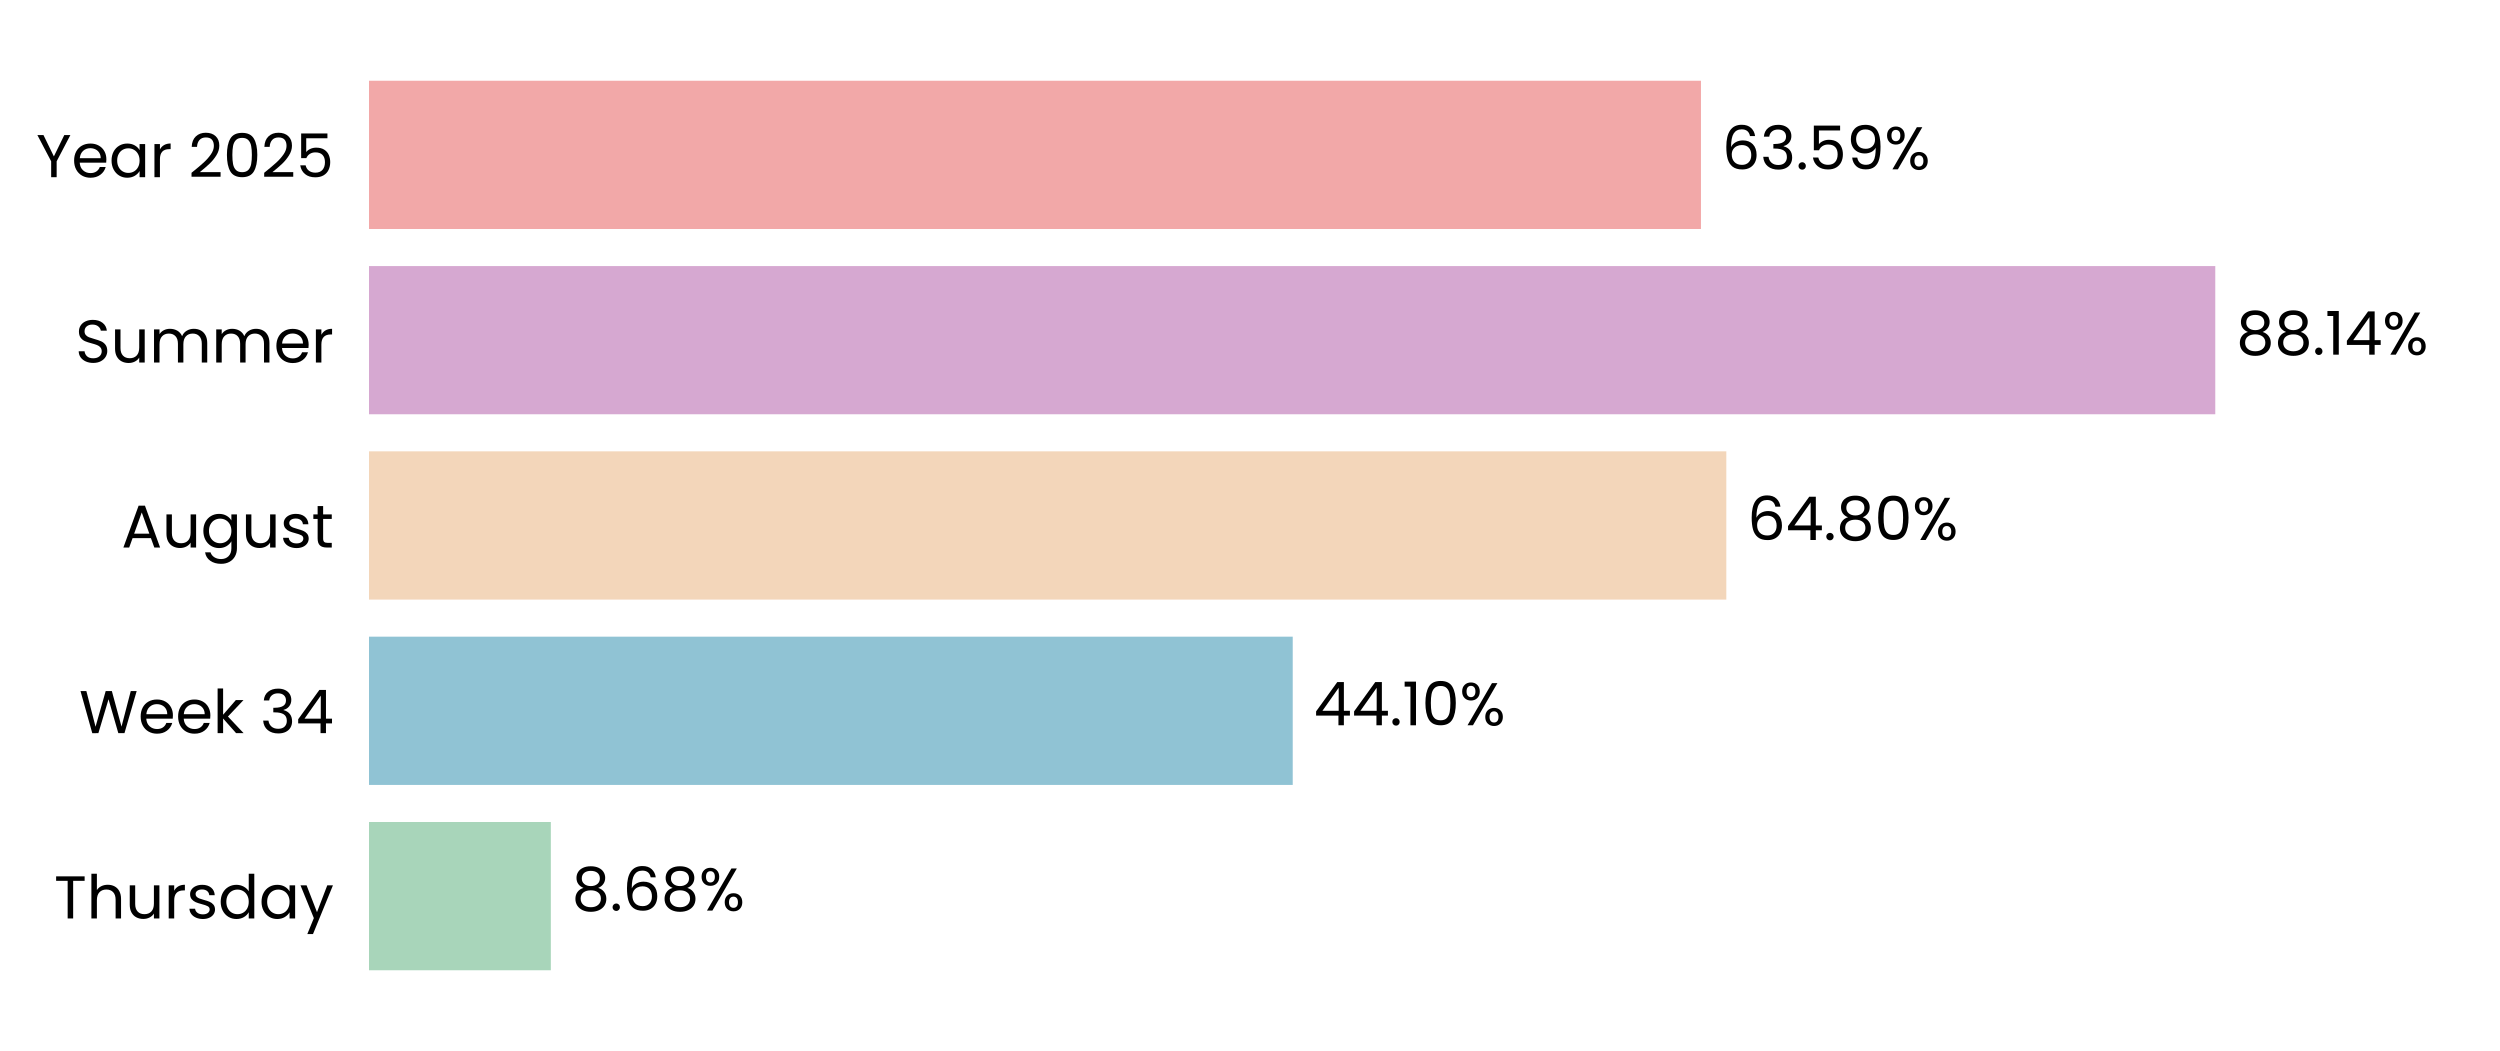
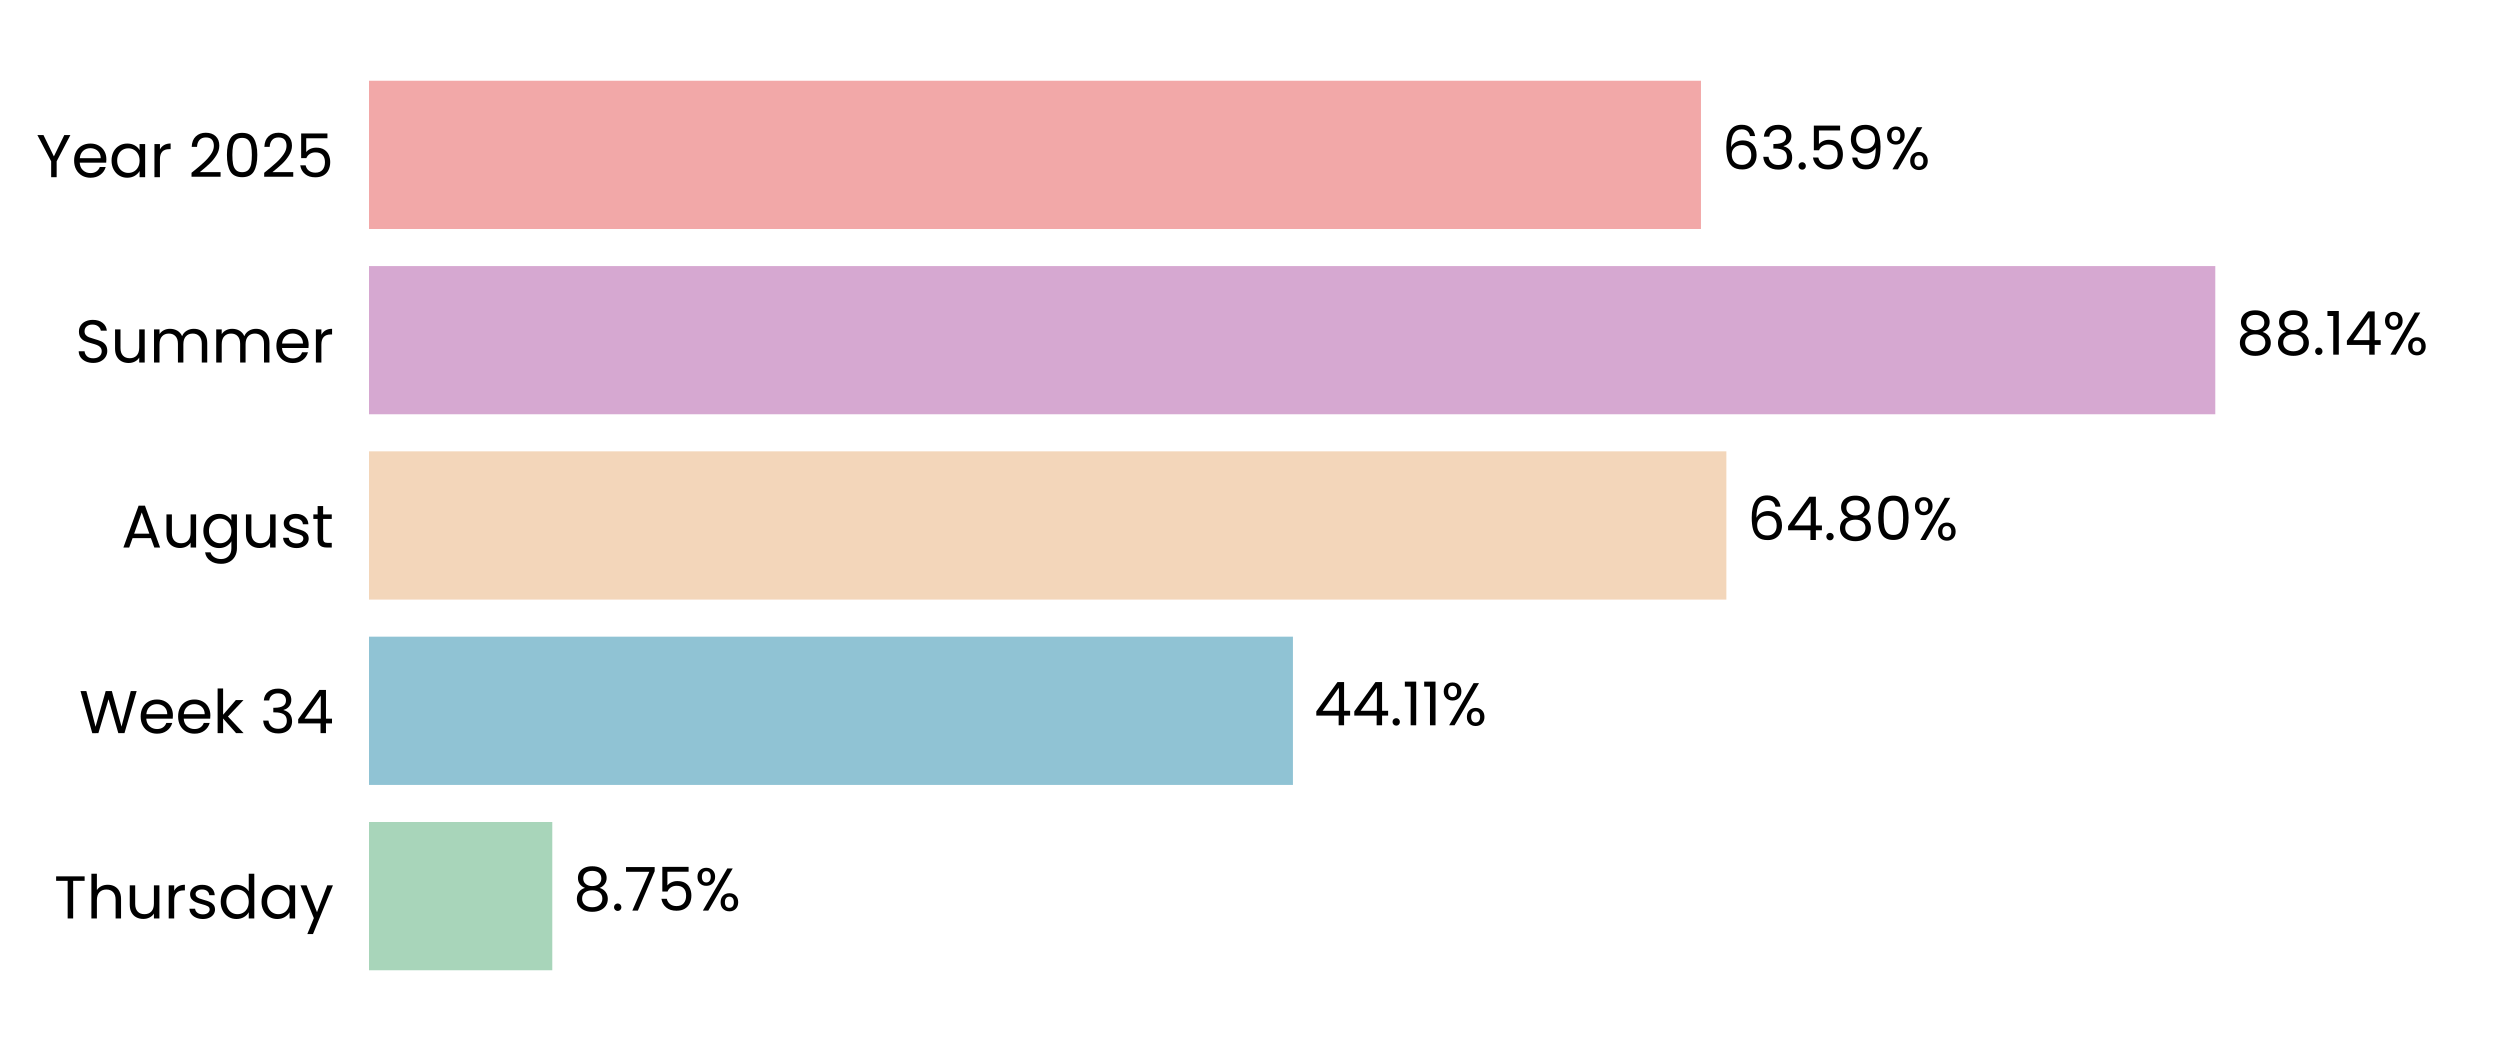
<svg xmlns="http://www.w3.org/2000/svg" xmlns:xlink="http://www.w3.org/1999/xlink" width="496.691pt" height="208.8pt" viewBox="0 0 496.691 208.8" version="1.1">
  <defs>
    <style type="text/css">*{stroke-linejoin: round; stroke-linecap: butt}</style>
  </defs>
  <g id="figure_1">
    <g id="patch_1">
      <path d="M 0 208.8  L 496.691 208.8  L 496.691 0  L 0 0  L 0 208.8  z " style="fill: none" />
    </g>
    <g id="axes_1">
      <g id="patch_2">
        <path d="M 73.311 201.6  L 489.491 201.6  L 489.491 7.2  L 73.311 7.2  L 73.311 201.6  z " style="fill: none" />
      </g>
      <g id="patch_3">
-         <path d="M 73.311 192.764  L 109.438 192.764  L 109.438 163.309  L 73.311 163.309  z " clip-path="url(#p3d4e2a5d4a)" style="fill: #a8d5ba" />
+         <path d="M 73.311 192.764  L 109.727 192.764  L 109.727 163.309  L 73.311 163.309  z " clip-path="url(#pdcc1a57a1f)" style="fill: #a8d5ba" />
      </g>
      <g id="patch_4">
-         <path d="M 73.311 155.945  L 256.835 155.945  L 256.835 126.491  L 73.311 126.491  z " clip-path="url(#p3d4e2a5d4a)" style="fill: #90c3d4" />
+         <path d="M 73.311 155.945  L 256.876 155.945  L 256.876 126.491  L 73.311 126.491  z " clip-path="url(#pdcc1a57a1f)" style="fill: #90c3d4" />
      </g>
      <g id="patch_5">
-         <path d="M 73.311 119.127  L 342.98 119.127  L 342.98 89.673  L 73.311 89.673  z " clip-path="url(#p3d4e2a5d4a)" style="fill: #f3d6ba" />
+         <path d="M 73.311 119.127  L 342.989 119.127  L 342.989 89.673  L 73.311 89.673  z " clip-path="url(#pdcc1a57a1f)" style="fill: #f3d6ba" />
      </g>
      <g id="patch_6">
-         <path d="M 73.311 82.309  L 440.123 82.309  L 440.123 52.855  L 73.311 52.855  z " clip-path="url(#p3d4e2a5d4a)" style="fill: #d6a8d1" />
+         <path d="M 73.311 82.309  L 440.126 82.309  L 440.126 52.855  L 73.311 52.855  z " clip-path="url(#pdcc1a57a1f)" style="fill: #d6a8d1" />
      </g>
      <g id="patch_7">
-         <path d="M 73.311 45.491  L 337.941 45.491  L 337.941 16.036  L 73.311 16.036  z " clip-path="url(#p3d4e2a5d4a)" style="fill: #f2a8a8" />
+         <path d="M 73.311 45.491  L 337.942 45.491  L 337.942 16.036  L 73.311 16.036  z " clip-path="url(#pdcc1a57a1f)" style="fill: #f2a8a8" />
      </g>
      <g id="matplotlib.axis_1">
        <g id="ytick_1">
          <g id="text_1">
            <g transform="translate(10.74188 182.4764) scale(0.12 -0.12)">
              <defs>
                <path id="Poppins-Regular-54" d="M 3238 4461  L 3238 3987  L 2022 3987  L 2022 0  L 1440 0  L 1440 3987  L 218 3987  L 218 4461  L 3238 4461  z " transform="scale(0.015625)" />
                <path id="Poppins-Regular-68" d="M 2234 3571  Q 2630 3571 2950 3401  Q 3270 3232 3452 2893  Q 3635 2554 3635 2067  L 3635 0  L 3059 0  L 3059 1984  Q 3059 2509 2796 2787  Q 2534 3066 2080 3066  Q 1619 3066 1347 2778  Q 1075 2490 1075 1939  L 1075 0  L 493 0  L 493 4736  L 1075 4736  L 1075 3008  Q 1248 3277 1552 3424  Q 1856 3571 2234 3571  z " transform="scale(0.015625)" />
                <path id="Poppins-Regular-75" d="M 3603 3507  L 3603 0  L 3021 0  L 3021 518  Q 2854 250 2556 99  Q 2259 -51 1901 -51  Q 1491 -51 1164 118  Q 838 288 649 627  Q 461 966 461 1453  L 461 3507  L 1037 3507  L 1037 1530  Q 1037 1011 1299 732  Q 1562 454 2016 454  Q 2483 454 2752 742  Q 3021 1030 3021 1581  L 3021 3507  L 3603 3507  z " transform="scale(0.015625)" />
                <path id="Poppins-Regular-72" d="M 1075 2938  Q 1229 3238 1513 3404  Q 1798 3571 2208 3571  L 2208 2970  L 2054 2970  Q 1075 2970 1075 1907  L 1075 0  L 493 0  L 493 3507  L 1075 3507  L 1075 2938  z " transform="scale(0.015625)" />
                <path id="Poppins-Regular-73" d="M 1734 -58  Q 1331 -58 1011 80  Q 691 218 505 464  Q 320 710 301 1030  L 902 1030  Q 928 768 1149 601  Q 1370 435 1728 435  Q 2061 435 2253 582  Q 2445 730 2445 954  Q 2445 1184 2240 1296  Q 2035 1408 1606 1517  Q 1216 1619 969 1724  Q 723 1830 547 2038  Q 371 2246 371 2586  Q 371 2854 531 3078  Q 691 3302 985 3433  Q 1280 3565 1658 3565  Q 2240 3565 2598 3270  Q 2957 2976 2982 2464  L 2400 2464  Q 2381 2739 2179 2905  Q 1978 3072 1638 3072  Q 1325 3072 1139 2937  Q 954 2803 954 2586  Q 954 2413 1066 2301  Q 1178 2189 1347 2121  Q 1517 2054 1818 1971  Q 2195 1869 2432 1769  Q 2669 1670 2838 1472  Q 3008 1274 3014 954  Q 3014 666 2854 435  Q 2694 205 2403 73  Q 2112 -58 1734 -58  z " transform="scale(0.015625)" />
                <path id="Poppins-Regular-64" d="M 275 1766  Q 275 2304 492 2710  Q 710 3117 1091 3341  Q 1472 3565 1946 3565  Q 2355 3565 2707 3376  Q 3059 3187 3245 2880  L 3245 4736  L 3834 4736  L 3834 0  L 3245 0  L 3245 659  Q 3072 346 2733 144  Q 2394 -58 1939 -58  Q 1472 -58 1091 172  Q 710 403 492 819  Q 275 1235 275 1766  z M 3245 1760  Q 3245 2157 3085 2451  Q 2925 2746 2653 2902  Q 2381 3059 2054 3059  Q 1728 3059 1459 2905  Q 1190 2752 1030 2457  Q 870 2163 870 1766  Q 870 1363 1030 1065  Q 1190 768 1459 611  Q 1728 454 2054 454  Q 2381 454 2653 611  Q 2925 768 3085 1065  Q 3245 1363 3245 1760  z " transform="scale(0.015625)" />
                <path id="Poppins-Regular-61" d="M 275 1766  Q 275 2304 492 2710  Q 710 3117 1091 3341  Q 1472 3565 1939 3565  Q 2400 3565 2739 3366  Q 3078 3168 3245 2867  L 3245 3507  L 3834 3507  L 3834 0  L 3245 0  L 3245 653  Q 3072 346 2729 144  Q 2387 -58 1933 -58  Q 1466 -58 1088 172  Q 710 403 492 819  Q 275 1235 275 1766  z M 3245 1760  Q 3245 2157 3085 2451  Q 2925 2746 2653 2902  Q 2381 3059 2054 3059  Q 1728 3059 1459 2905  Q 1190 2752 1030 2457  Q 870 2163 870 1766  Q 870 1363 1030 1065  Q 1190 768 1459 611  Q 1728 454 2054 454  Q 2381 454 2653 611  Q 2925 768 3085 1065  Q 3245 1363 3245 1760  z " transform="scale(0.015625)" />
                <path id="Poppins-Regular-79" d="M 3514 3507  L 1402 -1651  L 800 -1651  L 1491 38  L 77 3507  L 723 3507  L 1824 666  L 2912 3507  L 3514 3507  z " transform="scale(0.015625)" />
              </defs>
              <use xlink:href="#Poppins-Regular-54" />
              <use xlink:href="#Poppins-Regular-68" transform="translate(54.09999 0)" />
              <use xlink:href="#Poppins-Regular-75" transform="translate(118.1 0)" />
              <use xlink:href="#Poppins-Regular-72" transform="translate(182.1 0)" />
              <use xlink:href="#Poppins-Regular-73" transform="translate(219.3999 0)" />
              <use xlink:href="#Poppins-Regular-64" transform="translate(271.5999 0)" />
              <use xlink:href="#Poppins-Regular-61" transform="translate(339.1999 0)" />
              <use xlink:href="#Poppins-Regular-79" transform="translate(406.7999 0)" />
            </g>
          </g>
        </g>
        <g id="ytick_2">
          <g id="text_2">
            <g transform="translate(15.71813 145.6582) scale(0.12 -0.12)">
              <defs>
                <path id="Poppins-Regular-57" d="M 6099 4461  L 4806 0  L 4154 0  L 3117 3590  L 2042 0  L 1395 -6  L 147 4461  L 768 4461  L 1741 678  L 2816 4461  L 3469 4461  L 4493 691  L 5472 4461  L 6099 4461  z " transform="scale(0.015625)" />
                <path id="Poppins-Regular-65" d="M 3693 1888  Q 3693 1722 3674 1536  L 870 1536  Q 902 1018 1225 726  Q 1549 435 2010 435  Q 2387 435 2640 611  Q 2893 787 2995 1082  L 3622 1082  Q 3482 576 3059 259  Q 2637 -58 2010 -58  Q 1510 -58 1116 166  Q 723 390 499 803  Q 275 1216 275 1760  Q 275 2304 492 2713  Q 710 3123 1104 3344  Q 1498 3565 2010 3565  Q 2509 3565 2893 3347  Q 3277 3130 3485 2749  Q 3693 2368 3693 1888  z M 3091 2010  Q 3091 2342 2944 2582  Q 2797 2822 2544 2947  Q 2291 3072 1984 3072  Q 1542 3072 1232 2790  Q 922 2509 877 2010  L 3091 2010  z " transform="scale(0.015625)" />
                <path id="Poppins-Regular-6b" d="M 2451 0  L 1075 1549  L 1075 0  L 493 0  L 493 4736  L 1075 4736  L 1075 1952  L 2426 3507  L 3238 3507  L 1587 1760  L 3245 0  L 2451 0  z " transform="scale(0.015625)" />
                <path id="Poppins-Regular-20" transform="scale(0.015625)" />
                <path id="Poppins-Regular-33" d="M 384 3462  Q 429 4051 838 4384  Q 1248 4717 1901 4717  Q 2336 4717 2653 4560  Q 2970 4403 3133 4134  Q 3296 3866 3296 3526  Q 3296 3130 3069 2842  Q 2842 2554 2477 2470  L 2477 2438  Q 2893 2336 3136 2035  Q 3379 1734 3379 1248  Q 3379 883 3212 592  Q 3046 301 2713 134  Q 2381 -32 1914 -32  Q 1235 -32 800 323  Q 365 678 314 1331  L 877 1331  Q 922 947 1190 704  Q 1459 461 1907 461  Q 2355 461 2588 694  Q 2822 928 2822 1299  Q 2822 1779 2502 1990  Q 2182 2202 1536 2202  L 1389 2202  L 1389 2688  L 1542 2688  Q 2131 2694 2432 2883  Q 2733 3072 2733 3469  Q 2733 3808 2512 4013  Q 2291 4218 1882 4218  Q 1485 4218 1241 4013  Q 998 3808 954 3462  L 384 3462  z " transform="scale(0.015625)" />
                <path id="Poppins-Regular-34" d="M 256 1030  L 256 1472  L 2502 4582  L 3200 4582  L 3200 1536  L 3840 1536  L 3840 1030  L 3200 1030  L 3200 0  L 2624 0  L 2624 1030  L 256 1030  z M 2650 3974  L 928 1536  L 2650 1536  L 2650 3974  z " transform="scale(0.015625)" />
              </defs>
              <use xlink:href="#Poppins-Regular-57" />
              <use xlink:href="#Poppins-Regular-65" transform="translate(97.59999 0)" />
              <use xlink:href="#Poppins-Regular-65" transform="translate(159.6 0)" />
              <use xlink:href="#Poppins-Regular-6b" transform="translate(221.6 0)" />
              <use xlink:href="#Poppins-Regular-20" transform="translate(273.0999 0)" />
              <use xlink:href="#Poppins-Regular-33" transform="translate(299.7999 0)" />
              <use xlink:href="#Poppins-Regular-34" transform="translate(358.6999 0)" />
            </g>
          </g>
        </g>
        <g id="ytick_3">
          <g id="text_3">
            <g transform="translate(24.11812 108.78) scale(0.12 -0.12)">
              <defs>
                <path id="Poppins-Regular-41" d="M 3130 992  L 1184 992  L 826 0  L 211 0  L 1824 4435  L 2496 4435  L 4102 0  L 3488 0  L 3130 992  z M 2963 1466  L 2157 3718  L 1350 1466  L 2963 1466  z " transform="scale(0.015625)" />
                <path id="Poppins-Regular-67" d="M 1939 3565  Q 2394 3565 2736 3366  Q 3078 3168 3245 2867  L 3245 3507  L 3834 3507  L 3834 -77  Q 3834 -557 3629 -931  Q 3424 -1306 3043 -1517  Q 2662 -1728 2157 -1728  Q 1466 -1728 1005 -1401  Q 544 -1075 461 -512  L 1037 -512  Q 1133 -832 1433 -1027  Q 1734 -1222 2157 -1222  Q 2637 -1222 2941 -921  Q 3245 -621 3245 -77  L 3245 659  Q 3072 352 2733 147  Q 2394 -58 1939 -58  Q 1472 -58 1091 172  Q 710 403 492 819  Q 275 1235 275 1766  Q 275 2304 492 2710  Q 710 3117 1091 3341  Q 1472 3565 1939 3565  z M 3245 1760  Q 3245 2157 3085 2451  Q 2925 2746 2653 2902  Q 2381 3059 2054 3059  Q 1728 3059 1459 2905  Q 1190 2752 1030 2457  Q 870 2163 870 1766  Q 870 1363 1030 1065  Q 1190 768 1459 611  Q 1728 454 2054 454  Q 2381 454 2653 611  Q 2925 768 3085 1065  Q 3245 1363 3245 1760  z " transform="scale(0.015625)" />
                <path id="Poppins-Regular-74" d="M 1203 3027  L 1203 960  Q 1203 704 1312 598  Q 1421 493 1690 493  L 2118 493  L 2118 0  L 1594 0  Q 1107 0 864 224  Q 621 448 621 960  L 621 3027  L 166 3027  L 166 3507  L 621 3507  L 621 4390  L 1203 4390  L 1203 3507  L 2118 3507  L 2118 3027  L 1203 3027  z " transform="scale(0.015625)" />
              </defs>
              <use xlink:href="#Poppins-Regular-41" />
              <use xlink:href="#Poppins-Regular-75" transform="translate(67.39999 0)" />
              <use xlink:href="#Poppins-Regular-67" transform="translate(131.4 0)" />
              <use xlink:href="#Poppins-Regular-75" transform="translate(199 0)" />
              <use xlink:href="#Poppins-Regular-73" transform="translate(263 0)" />
              <use xlink:href="#Poppins-Regular-74" transform="translate(315.2 0)" />
            </g>
          </g>
        </g>
        <g id="ytick_4">
          <g id="text_4">
            <g transform="translate(14.95125 72.02182) scale(0.12 -0.12)">
              <defs>
                <path id="Poppins-Regular-53" d="M 1907 -45  Q 1466 -45 1117 112  Q 768 269 569 547  Q 371 826 365 1190  L 986 1190  Q 1018 877 1245 662  Q 1472 448 1907 448  Q 2323 448 2563 656  Q 2803 864 2803 1190  Q 2803 1446 2662 1606  Q 2522 1766 2310 1849  Q 2099 1933 1741 2029  Q 1299 2144 1033 2259  Q 768 2374 579 2620  Q 390 2867 390 3283  Q 390 3648 576 3929  Q 762 4211 1098 4364  Q 1434 4518 1869 4518  Q 2496 4518 2896 4204  Q 3296 3891 3347 3373  L 2707 3373  Q 2675 3629 2438 3824  Q 2202 4019 1811 4019  Q 1446 4019 1216 3830  Q 986 3642 986 3302  Q 986 3059 1123 2905  Q 1261 2752 1462 2672  Q 1664 2592 2029 2490  Q 2470 2368 2739 2249  Q 3008 2131 3200 1884  Q 3392 1638 3392 1216  Q 3392 890 3219 602  Q 3046 314 2707 134  Q 2368 -45 1907 -45  z " transform="scale(0.015625)" />
                <path id="Poppins-Regular-6d" d="M 4710 3571  Q 5120 3571 5440 3401  Q 5760 3232 5945 2893  Q 6131 2554 6131 2067  L 6131 0  L 5555 0  L 5555 1984  Q 5555 2509 5296 2787  Q 5037 3066 4595 3066  Q 4141 3066 3872 2774  Q 3603 2483 3603 1933  L 3603 0  L 3027 0  L 3027 1984  Q 3027 2509 2768 2787  Q 2509 3066 2067 3066  Q 1613 3066 1344 2774  Q 1075 2483 1075 1933  L 1075 0  L 493 0  L 493 3507  L 1075 3507  L 1075 3002  Q 1248 3277 1539 3424  Q 1830 3571 2182 3571  Q 2624 3571 2963 3372  Q 3302 3174 3469 2790  Q 3616 3162 3955 3366  Q 4294 3571 4710 3571  z " transform="scale(0.015625)" />
              </defs>
              <use xlink:href="#Poppins-Regular-53" />
              <use xlink:href="#Poppins-Regular-75" transform="translate(58.7 0)" />
              <use xlink:href="#Poppins-Regular-6d" transform="translate(122.7 0)" />
              <use xlink:href="#Poppins-Regular-6d" transform="translate(225.7 0)" />
              <use xlink:href="#Poppins-Regular-65" transform="translate(328.7 0)" />
              <use xlink:href="#Poppins-Regular-72" transform="translate(390.6999 0)" />
            </g>
          </g>
        </g>
        <g id="ytick_5">
          <g id="text_5">
            <g transform="translate(7.2 35.20364) scale(0.12 -0.12)">
              <defs>
                <path id="Poppins-Regular-59" d="M 3616 4461  L 2163 1683  L 2163 0  L 1581 0  L 1581 1683  L 122 4461  L 768 4461  L 1869 2202  L 2970 4461  L 3616 4461  z " transform="scale(0.015625)" />
                <path id="Poppins-Regular-32" d="M 326 467  Q 1139 1120 1600 1539  Q 2061 1958 2377 2416  Q 2694 2874 2694 3315  Q 2694 3731 2492 3971  Q 2291 4211 1843 4211  Q 1408 4211 1168 3939  Q 928 3667 909 3213  L 346 3213  Q 371 3930 780 4320  Q 1190 4710 1837 4710  Q 2496 4710 2883 4345  Q 3270 3981 3270 3341  Q 3270 2810 2953 2307  Q 2637 1805 2233 1424  Q 1830 1043 1203 538  L 3405 538  L 3405 51  L 326 51  L 326 467  z " transform="scale(0.015625)" />
                <path id="Poppins-Regular-30" d="M 397 2362  Q 397 3462 755 4080  Q 1114 4698 2010 4698  Q 2899 4698 3257 4080  Q 3616 3462 3616 2362  Q 3616 1242 3257 621  Q 2899 0 2010 0  Q 1114 0 755 621  Q 397 1242 397 2362  z M 3040 2362  Q 3040 2918 2966 3305  Q 2893 3693 2665 3929  Q 2438 4166 2010 4166  Q 1574 4166 1347 3929  Q 1120 3693 1046 3305  Q 973 2918 973 2362  Q 973 1786 1046 1395  Q 1120 1005 1347 768  Q 1574 531 2010 531  Q 2438 531 2665 768  Q 2893 1005 2966 1395  Q 3040 1786 3040 2362  z " transform="scale(0.015625)" />
                <path id="Poppins-Regular-35" d="M 3347 4122  L 1101 4122  L 1101 2662  Q 1248 2867 1536 2998  Q 1824 3130 2157 3130  Q 2688 3130 3021 2909  Q 3354 2688 3498 2339  Q 3642 1990 3642 1600  Q 3642 1139 3469 774  Q 3296 410 2941 198  Q 2586 -13 2061 -13  Q 1389 -13 973 332  Q 557 678 467 1254  L 1037 1254  Q 1120 890 1389 685  Q 1658 480 2067 480  Q 2573 480 2829 784  Q 3085 1088 3085 1587  Q 3085 2086 2829 2358  Q 2573 2630 2074 2630  Q 1734 2630 1481 2467  Q 1229 2304 1114 2022  L 563 2022  L 563 4634  L 3347 4634  L 3347 4122  z " transform="scale(0.015625)" />
              </defs>
              <use xlink:href="#Poppins-Regular-59" />
              <use xlink:href="#Poppins-Regular-65" transform="translate(58.39999 0)" />
              <use xlink:href="#Poppins-Regular-61" transform="translate(120.4 0)" />
              <use xlink:href="#Poppins-Regular-72" transform="translate(188 0)" />
              <use xlink:href="#Poppins-Regular-20" transform="translate(225.3 0)" />
              <use xlink:href="#Poppins-Regular-32" transform="translate(252 0)" />
              <use xlink:href="#Poppins-Regular-30" transform="translate(309.4999 0)" />
              <use xlink:href="#Poppins-Regular-32" transform="translate(372.2999 0)" />
              <use xlink:href="#Poppins-Regular-35" transform="translate(429.7999 0)" />
            </g>
          </g>
        </g>
      </g>
      <g id="text_6">
-         <g transform="translate(113.5998 180.9164) scale(0.12 -0.12)">
+         <g transform="translate(113.8888 180.9164) scale(0.12 -0.12)">
          <defs>
            <path id="Poppins-Regular-38" d="M 1242 2406  Q 883 2547 691 2816  Q 499 3085 499 3469  Q 499 3814 672 4092  Q 845 4371 1187 4534  Q 1530 4698 2016 4698  Q 2502 4698 2844 4534  Q 3187 4371 3363 4092  Q 3539 3814 3539 3469  Q 3539 3098 3340 2819  Q 3142 2541 2797 2406  Q 3194 2285 3427 1981  Q 3661 1677 3661 1248  Q 3661 832 3456 521  Q 3251 211 2876 41  Q 2502 -128 2016 -128  Q 1530 -128 1162 41  Q 794 211 589 521  Q 384 832 384 1248  Q 384 1677 614 1984  Q 845 2291 1242 2406  z M 2976 3398  Q 2976 3789 2720 4000  Q 2464 4211 2016 4211  Q 1574 4211 1318 4000  Q 1062 3789 1062 3392  Q 1062 3034 1328 2816  Q 1594 2598 2016 2598  Q 2445 2598 2710 2819  Q 2976 3040 2976 3398  z M 2016 2150  Q 1542 2150 1241 1929  Q 941 1709 941 1267  Q 941 858 1232 608  Q 1523 358 2016 358  Q 2509 358 2797 608  Q 3085 858 3085 1267  Q 3085 1696 2790 1923  Q 2496 2150 2016 2150  z " transform="scale(0.015625)" />
            <path id="Poppins-Regular-2e" d="M 678 -38  Q 512 -38 397 77  Q 282 192 282 358  Q 282 525 397 640  Q 512 755 678 755  Q 838 755 950 640  Q 1062 525 1062 358  Q 1062 192 950 77  Q 838 -38 678 -38  z " transform="scale(0.015625)" />
-             <path id="Poppins-Regular-36" d="M 2976 3526  Q 2835 4237 2099 4237  Q 1530 4237 1248 3798  Q 966 3360 973 2355  Q 1120 2688 1462 2877  Q 1805 3066 2227 3066  Q 2886 3066 3280 2656  Q 3674 2246 3674 1523  Q 3674 1088 3504 742  Q 3334 397 2992 192  Q 2650 -13 2163 -13  Q 1504 -13 1133 281  Q 762 576 614 1094  Q 467 1613 467 2374  Q 467 4723 2106 4723  Q 2733 4723 3091 4384  Q 3450 4045 3514 3526  L 2976 3526  z M 2106 2573  Q 1830 2573 1587 2461  Q 1344 2349 1193 2121  Q 1043 1894 1043 1568  Q 1043 1082 1324 778  Q 1606 474 2131 474  Q 2579 474 2844 752  Q 3110 1030 3110 1504  Q 3110 2003 2854 2288  Q 2598 2573 2106 2573  z " transform="scale(0.015625)" />
+             <path id="Poppins-Regular-37" d="M 3245 4173  L 1466 0  L 877 0  L 2682 4115  L 211 4115  L 211 4614  L 3245 4614  L 3245 4173  z " transform="scale(0.015625)" />
            <path id="Poppins-Regular-25" d="M 269 3584  Q 269 4019 531 4278  Q 794 4538 1203 4538  Q 1613 4538 1875 4278  Q 2138 4019 2138 3584  Q 2138 3142 1875 2883  Q 1613 2624 1203 2624  Q 794 2624 531 2883  Q 269 3142 269 3584  z M 4006 4467  L 1414 0  L 838 0  L 3430 4467  L 4006 4467  z M 1203 4179  Q 986 4179 861 4028  Q 736 3878 736 3584  Q 736 3290 861 3136  Q 986 2982 1203 2982  Q 1421 2982 1549 3139  Q 1677 3296 1677 3584  Q 1677 3878 1549 4028  Q 1421 4179 1203 4179  z M 2720 883  Q 2720 1325 2982 1584  Q 3245 1843 3654 1843  Q 4064 1843 4323 1584  Q 4582 1325 4582 883  Q 4582 448 4323 185  Q 4064 -77 3654 -77  Q 3245 -77 2982 182  Q 2720 442 2720 883  z M 3648 1478  Q 3430 1478 3302 1328  Q 3174 1178 3174 883  Q 3174 595 3302 444  Q 3430 294 3648 294  Q 3866 294 3994 444  Q 4122 595 4122 883  Q 4122 1178 3994 1328  Q 3866 1478 3648 1478  z " transform="scale(0.015625)" />
          </defs>
          <use xlink:href="#Poppins-Regular-38" />
          <use xlink:href="#Poppins-Regular-2e" transform="translate(63.09999 0)" />
-           <use xlink:href="#Poppins-Regular-36" transform="translate(84.09998 0)" />
-           <use xlink:href="#Poppins-Regular-38" transform="translate(147.6 0)" />
-           <use xlink:href="#Poppins-Regular-25" transform="translate(210.7 0)" />
+           <use xlink:href="#Poppins-Regular-37" transform="translate(84.09998 0)" />
+           <use xlink:href="#Poppins-Regular-35" transform="translate(138.7 0)" />
+           <use xlink:href="#Poppins-Regular-25" transform="translate(201.5 0)" />
        </g>
      </g>
      <g id="text_7">
-         <g transform="translate(260.9969 144.0982) scale(0.12 -0.12)">
+         <g transform="translate(261.0382 144.0982) scale(0.12 -0.12)">
          <defs>
            <path id="Poppins-Regular-31" d="M 243 4096  L 243 4627  L 1446 4627  L 1446 0  L 858 0  L 858 4096  L 243 4096  z " transform="scale(0.015625)" />
          </defs>
          <use xlink:href="#Poppins-Regular-34" />
          <use xlink:href="#Poppins-Regular-34" transform="translate(62.89999 0)" />
          <use xlink:href="#Poppins-Regular-2e" transform="translate(125.8 0)" />
          <use xlink:href="#Poppins-Regular-31" transform="translate(146.8 0)" />
-           <use xlink:href="#Poppins-Regular-30" transform="translate(178.8 0)" />
-           <use xlink:href="#Poppins-Regular-25" transform="translate(241.5999 0)" />
+           <use xlink:href="#Poppins-Regular-31" transform="translate(178.8 0)" />
+           <use xlink:href="#Poppins-Regular-25" transform="translate(210.7999 0)" />
        </g>
      </g>
      <g id="text_8">
-         <g transform="translate(347.1417 107.28) scale(0.12 -0.12)">
+         <g transform="translate(347.151 107.28) scale(0.12 -0.12)">
+           <defs>
+             <path id="Poppins-Regular-36" d="M 2976 3526  Q 2835 4237 2099 4237  Q 1530 4237 1248 3798  Q 966 3360 973 2355  Q 1120 2688 1462 2877  Q 1805 3066 2227 3066  Q 2886 3066 3280 2656  Q 3674 2246 3674 1523  Q 3674 1088 3504 742  Q 3334 397 2992 192  Q 2650 -13 2163 -13  Q 1504 -13 1133 281  Q 762 576 614 1094  Q 467 1613 467 2374  Q 467 4723 2106 4723  Q 2733 4723 3091 4384  Q 3450 4045 3514 3526  L 2976 3526  z M 2106 2573  Q 1830 2573 1587 2461  Q 1344 2349 1193 2121  Q 1043 1894 1043 1568  Q 1043 1082 1324 778  Q 1606 474 2131 474  Q 2579 474 2844 752  Q 3110 1030 3110 1504  Q 3110 2003 2854 2288  Q 2598 2573 2106 2573  z " transform="scale(0.015625)" />
+           </defs>
          <use xlink:href="#Poppins-Regular-36" />
          <use xlink:href="#Poppins-Regular-34" transform="translate(63.49999 0)" />
          <use xlink:href="#Poppins-Regular-2e" transform="translate(126.4 0)" />
          <use xlink:href="#Poppins-Regular-38" transform="translate(147.4 0)" />
          <use xlink:href="#Poppins-Regular-30" transform="translate(210.5 0)" />
          <use xlink:href="#Poppins-Regular-25" transform="translate(273.2999 0)" />
        </g>
      </g>
      <g id="text_9">
-         <g transform="translate(444.2851 70.46182) scale(0.12 -0.12)">
+         <g transform="translate(444.2882 70.46182) scale(0.12 -0.12)">
          <use xlink:href="#Poppins-Regular-38" />
          <use xlink:href="#Poppins-Regular-38" transform="translate(63.09999 0)" />
          <use xlink:href="#Poppins-Regular-2e" transform="translate(126.2 0)" />
          <use xlink:href="#Poppins-Regular-31" transform="translate(147.2 0)" />
          <use xlink:href="#Poppins-Regular-34" transform="translate(179.2 0)" />
          <use xlink:href="#Poppins-Regular-25" transform="translate(242.0999 0)" />
        </g>
      </g>
      <g id="text_10">
-         <g transform="translate(342.1029 33.64364) scale(0.12 -0.12)">
+         <g transform="translate(342.1037 33.64364) scale(0.12 -0.12)">
          <defs>
            <path id="Poppins-Regular-39" d="M 1146 1242  Q 1210 877 1443 678  Q 1677 480 2074 480  Q 2605 480 2857 896  Q 3110 1312 3098 2298  Q 2963 2010 2649 1846  Q 2336 1683 1952 1683  Q 1523 1683 1187 1859  Q 851 2035 659 2374  Q 467 2714 467 3194  Q 467 3878 864 4297  Q 1261 4717 1990 4717  Q 2886 4717 3248 4134  Q 3610 3552 3610 2400  Q 3610 1594 3466 1069  Q 3322 544 2979 269  Q 2637 -6 2042 -6  Q 1389 -6 1024 346  Q 659 698 608 1242  L 1146 1242  z M 2048 2176  Q 2477 2176 2752 2441  Q 3027 2707 3027 3162  Q 3027 3642 2758 3936  Q 2490 4230 2003 4230  Q 1555 4230 1289 3948  Q 1024 3667 1024 3206  Q 1024 2739 1286 2457  Q 1549 2176 2048 2176  z " transform="scale(0.015625)" />
          </defs>
          <use xlink:href="#Poppins-Regular-36" />
          <use xlink:href="#Poppins-Regular-33" transform="translate(63.49999 0)" />
          <use xlink:href="#Poppins-Regular-2e" transform="translate(122.4 0)" />
          <use xlink:href="#Poppins-Regular-35" transform="translate(143.4 0)" />
          <use xlink:href="#Poppins-Regular-39" transform="translate(206.2 0)" />
          <use xlink:href="#Poppins-Regular-25" transform="translate(269.1999 0)" />
        </g>
      </g>
    </g>
  </g>
  <defs>
-     <clipPath id="p3d4e2a5d4a">
+     <clipPath id="pdcc1a57a1f">
      <rect x="73.311" y="7.2" width="416.18" height="194.4" />
    </clipPath>
  </defs>
</svg>
